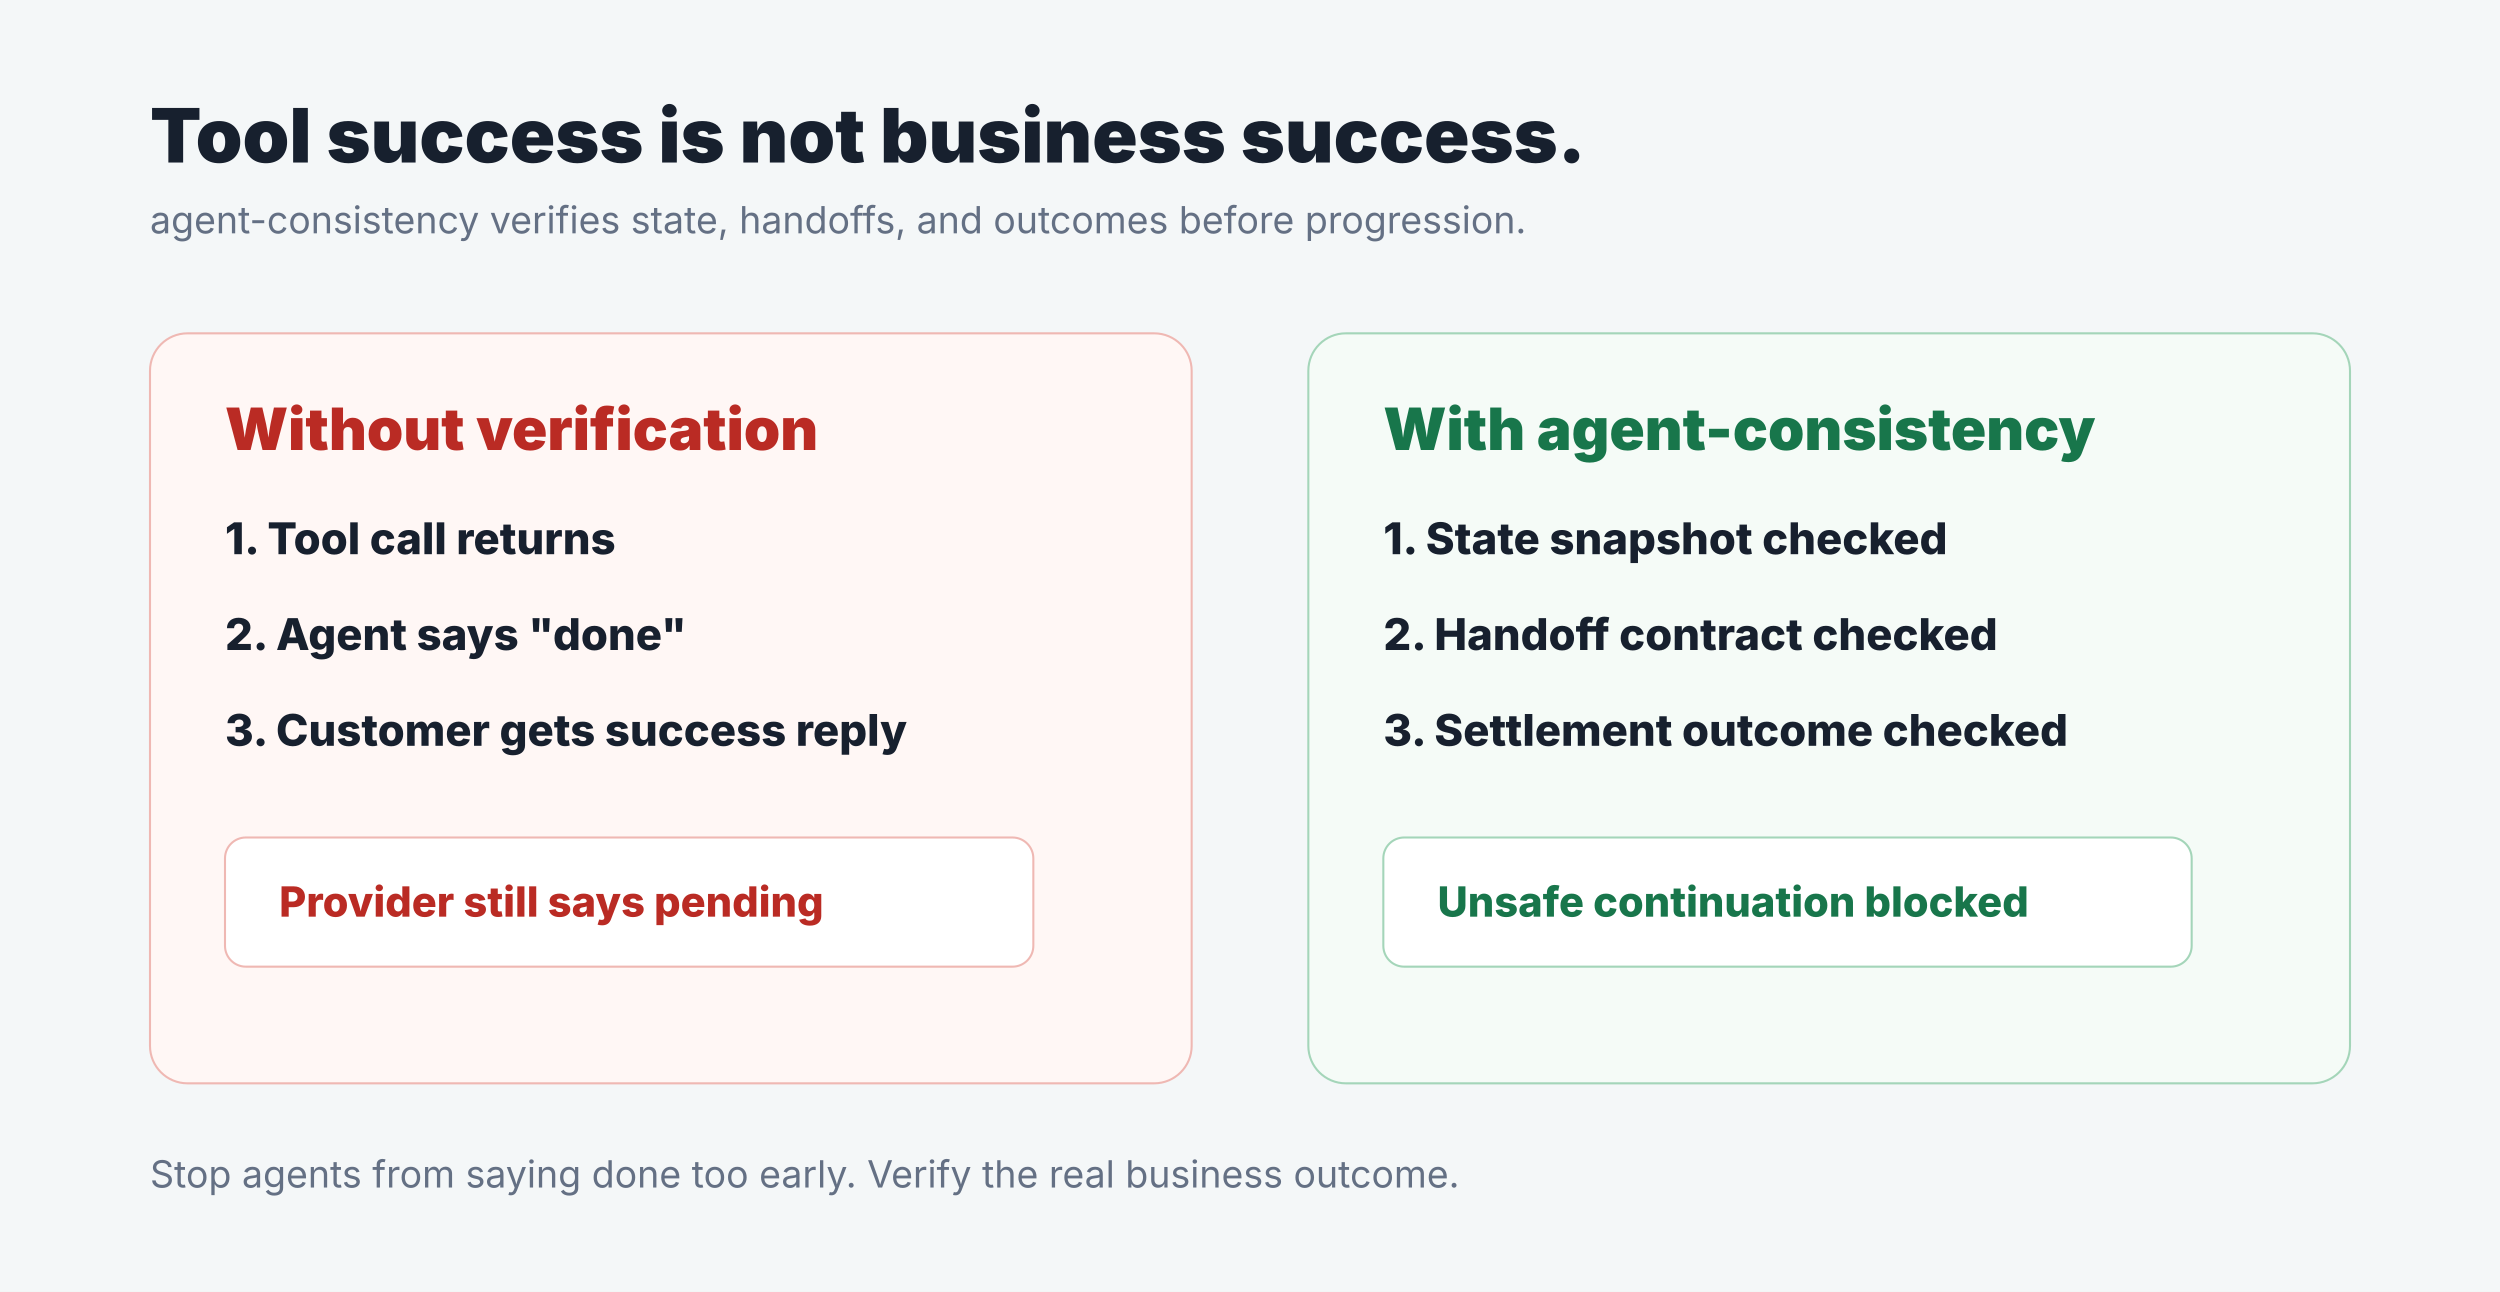
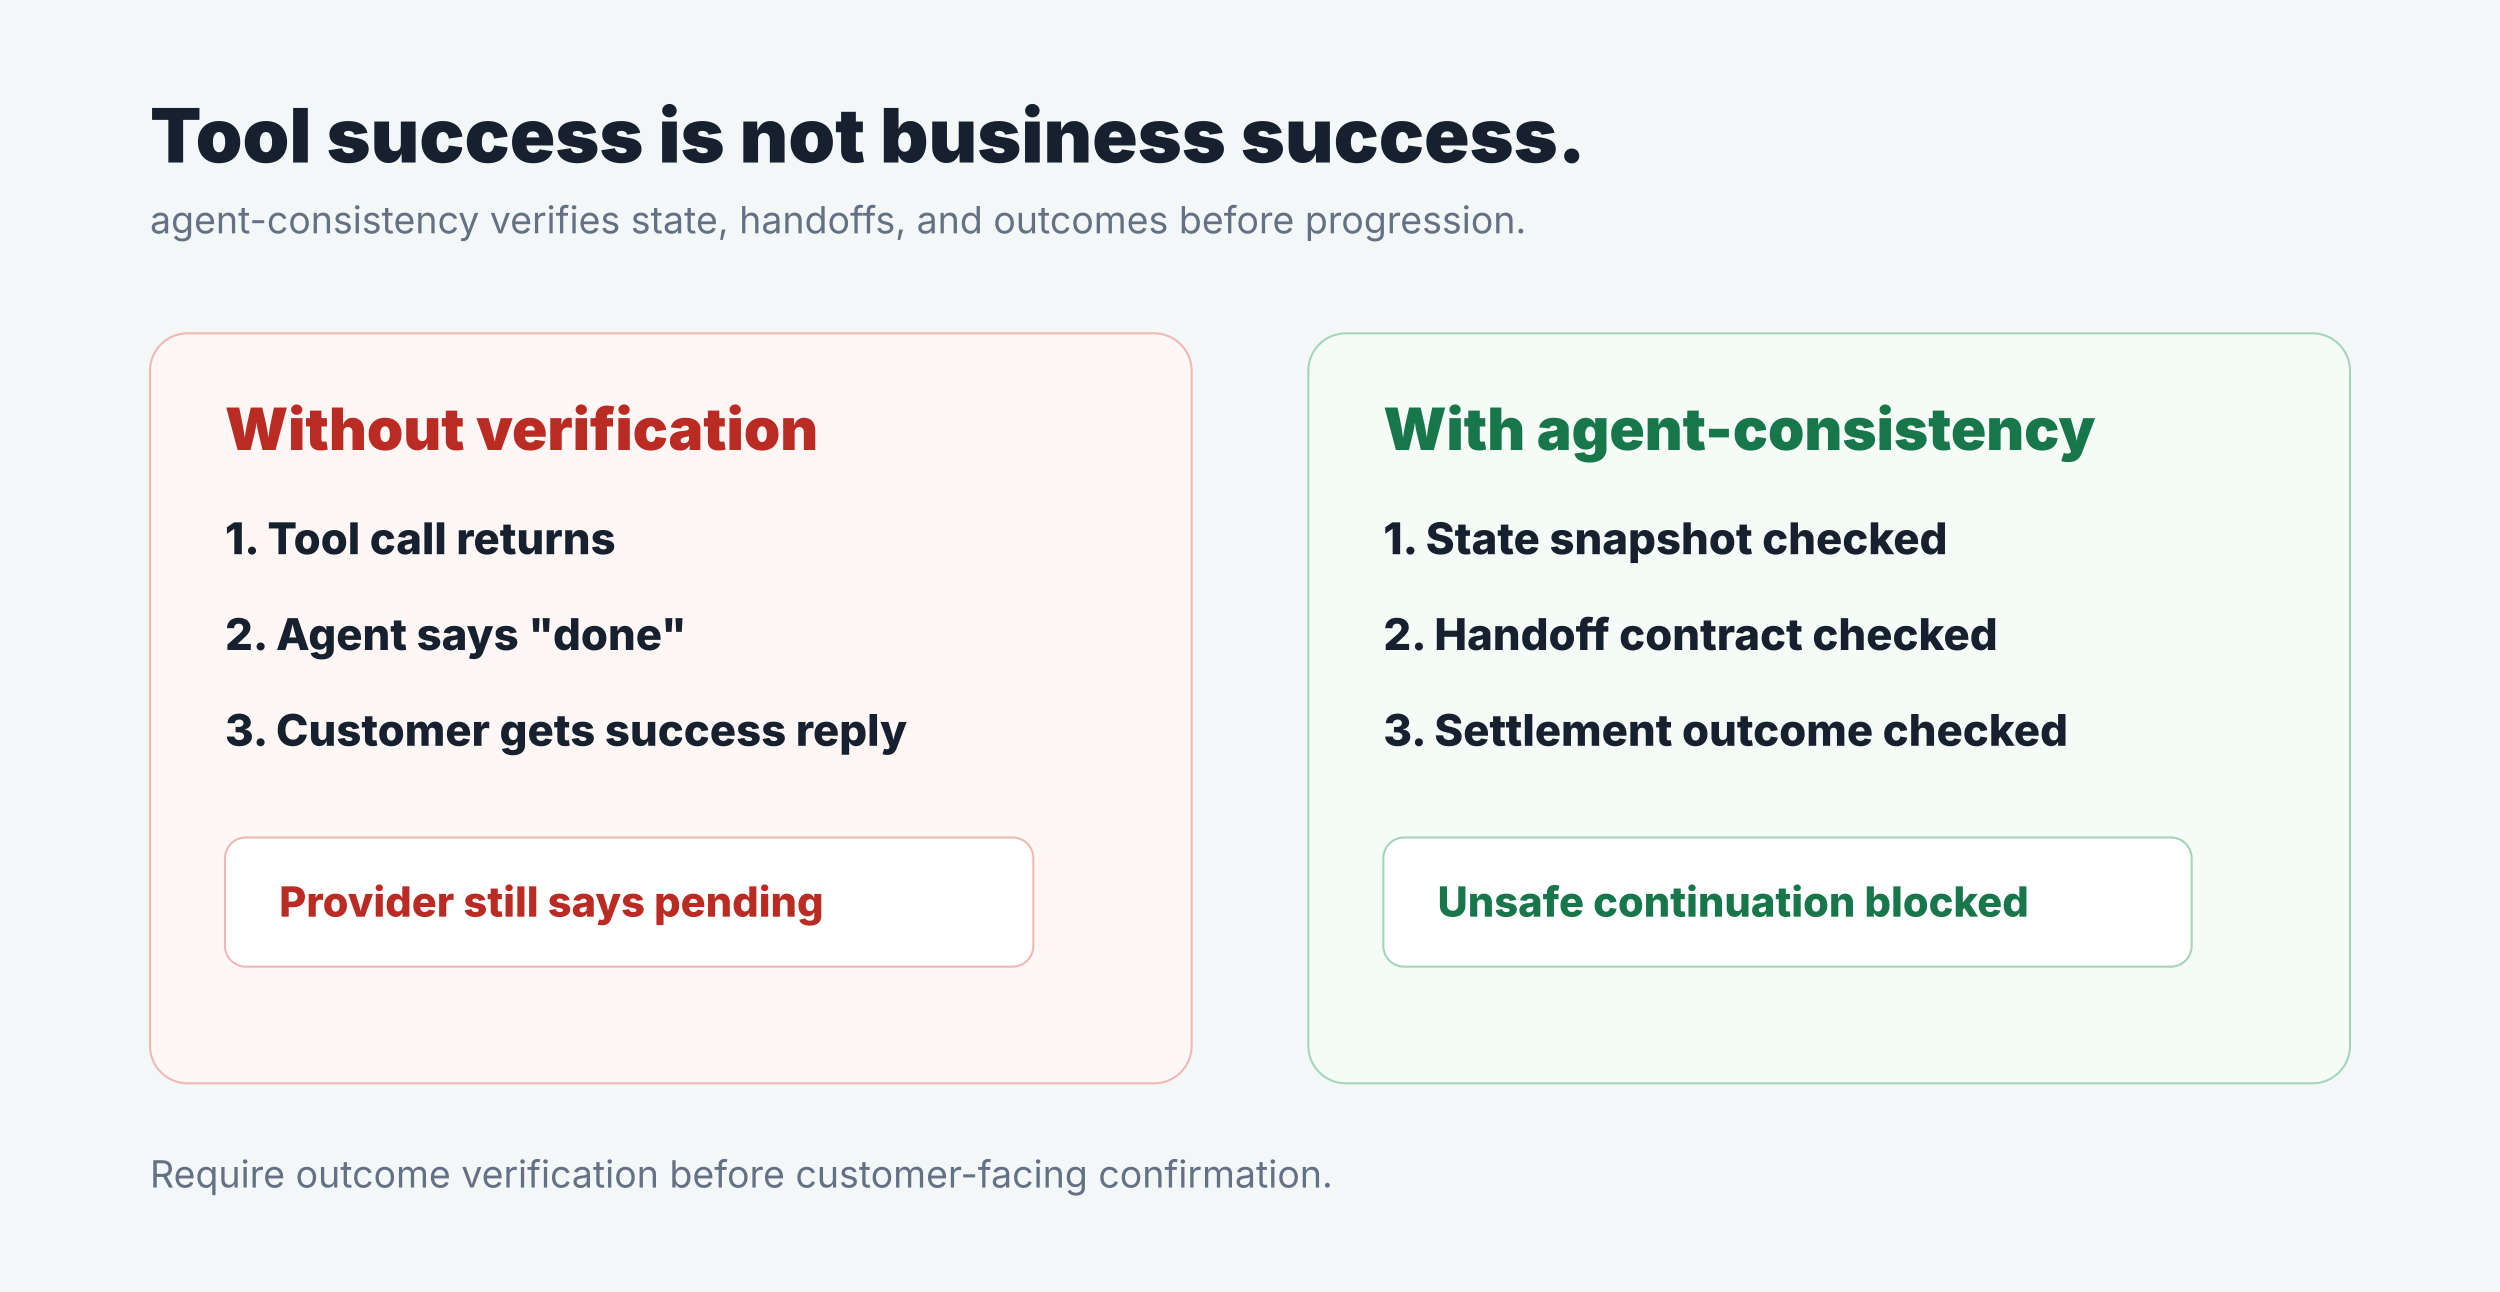
<svg xmlns="http://www.w3.org/2000/svg" width="1200" height="620" viewBox="0 0 1200 620" role="img" aria-labelledby="title desc">
  <rect width="1200" height="620" fill="#f4f7f8" />
  <text x="72" y="78" fill="#17202e" font-family="Inter, Arial, sans-serif" font-size="36" font-weight="900">Tool success is not business success.</text>
  <text x="72" y="112" fill="#647084" font-family="Inter, Arial, sans-serif" font-size="18">agent-consistency verifies state, handoffs, and outcomes before progression.</text>
  <rect x="72" y="160" width="500" height="360" rx="18" fill="#fff7f5" stroke="#efb8b3" />
  <text x="108" y="216" fill="#ba2b24" font-family="Inter, Arial, sans-serif" font-size="28" font-weight="900">Without verification</text>
  <text x="108" y="266" fill="#17202e" font-family="Inter, Arial, sans-serif" font-size="21" font-weight="800">1. Tool call returns</text>
  <text x="108" y="312" fill="#17202e" font-family="Inter, Arial, sans-serif" font-size="21" font-weight="800">2. Agent says "done"</text>
  <text x="108" y="358" fill="#17202e" font-family="Inter, Arial, sans-serif" font-size="21" font-weight="800">3. Customer gets success reply</text>
  <rect x="108" y="402" width="388" height="62" rx="10" fill="#ffffff" stroke="#efb8b3" />
  <text x="134" y="440" fill="#ba2b24" font-family="Inter, Arial, sans-serif" font-size="20" font-weight="800">Provider still says pending</text>
  <rect x="628" y="160" width="500" height="360" rx="18" fill="#f5fbf7" stroke="#a4d5b9" />
  <text x="664" y="216" fill="#18764b" font-family="Inter, Arial, sans-serif" font-size="28" font-weight="900">With agent-consistency</text>
  <text x="664" y="266" fill="#17202e" font-family="Inter, Arial, sans-serif" font-size="21" font-weight="800">1. State snapshot checked</text>
  <text x="664" y="312" fill="#17202e" font-family="Inter, Arial, sans-serif" font-size="21" font-weight="800">2. Handoff contract checked</text>
  <text x="664" y="358" fill="#17202e" font-family="Inter, Arial, sans-serif" font-size="21" font-weight="800">3. Settlement outcome checked</text>
  <rect x="664" y="402" width="388" height="62" rx="10" fill="#ffffff" stroke="#a4d5b9" />
  <text x="690" y="440" fill="#18764b" font-family="Inter, Arial, sans-serif" font-size="20" font-weight="800">Unsafe continuation blocked</text>
-   <text x="72" y="570" fill="#647084" font-family="Inter, Arial, sans-serif" font-size="18">Stop agents from saying done too early. Verify the real business outcome.</text>
+   <text x="72" y="570" fill="#647084" font-family="Inter, Arial, sans-serif" font-size="18">Require outcome verification before customer-facing confirmation.</text>
</svg>
